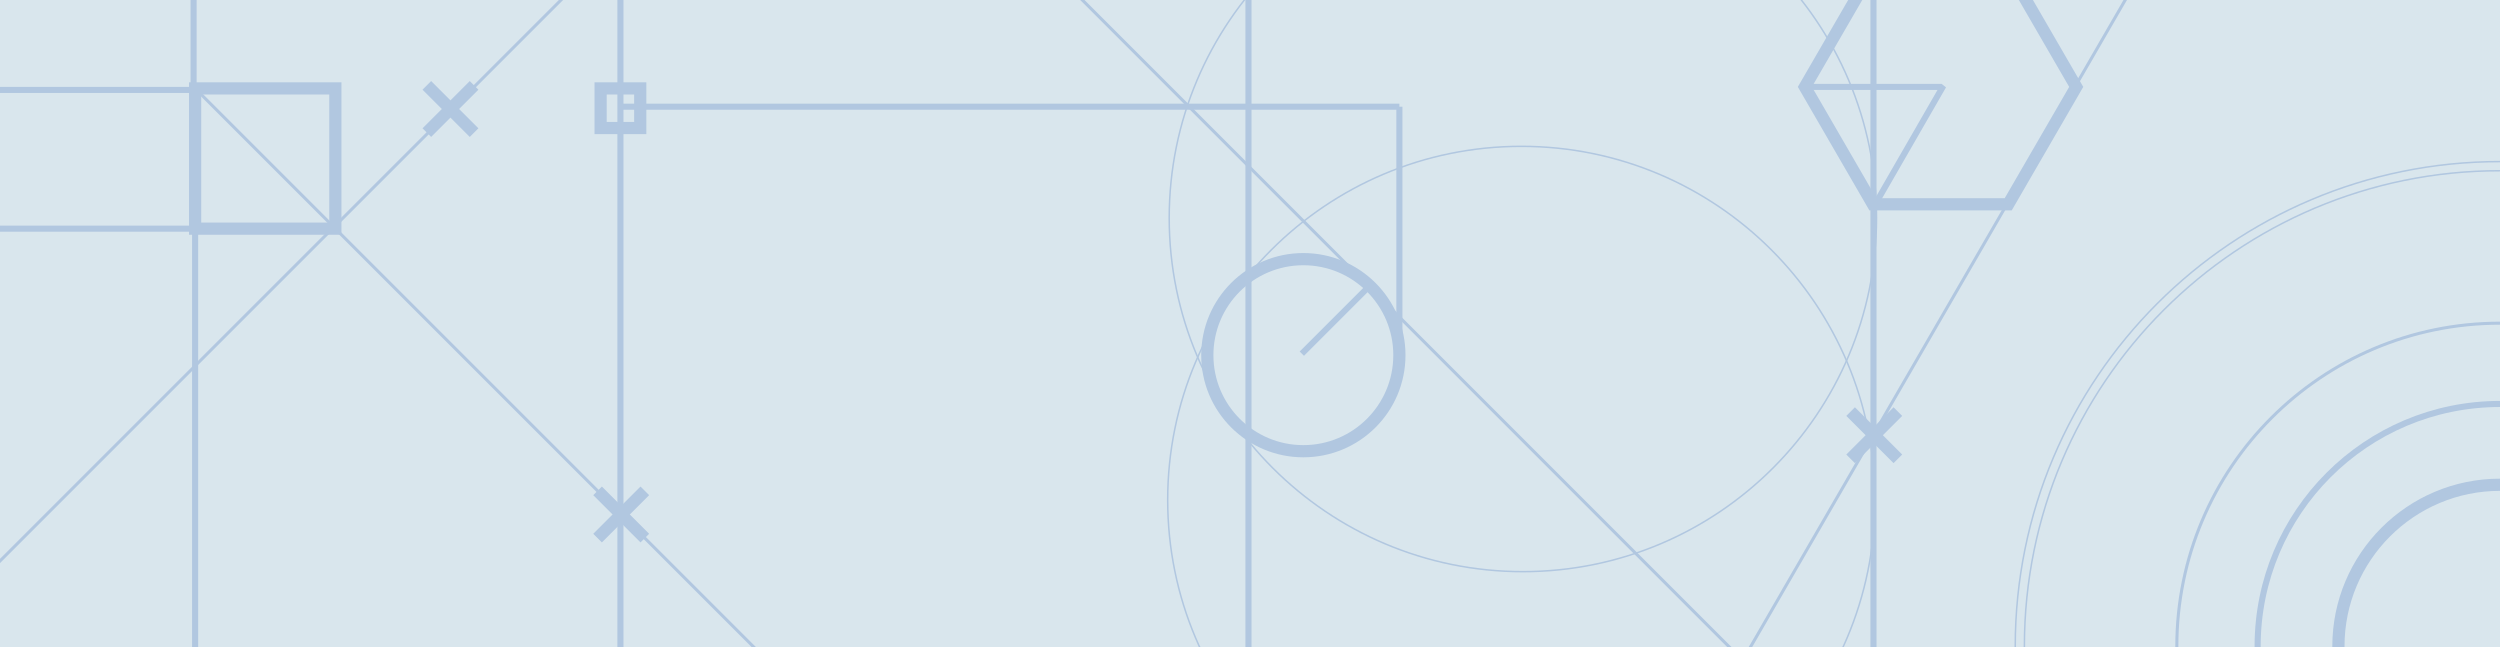
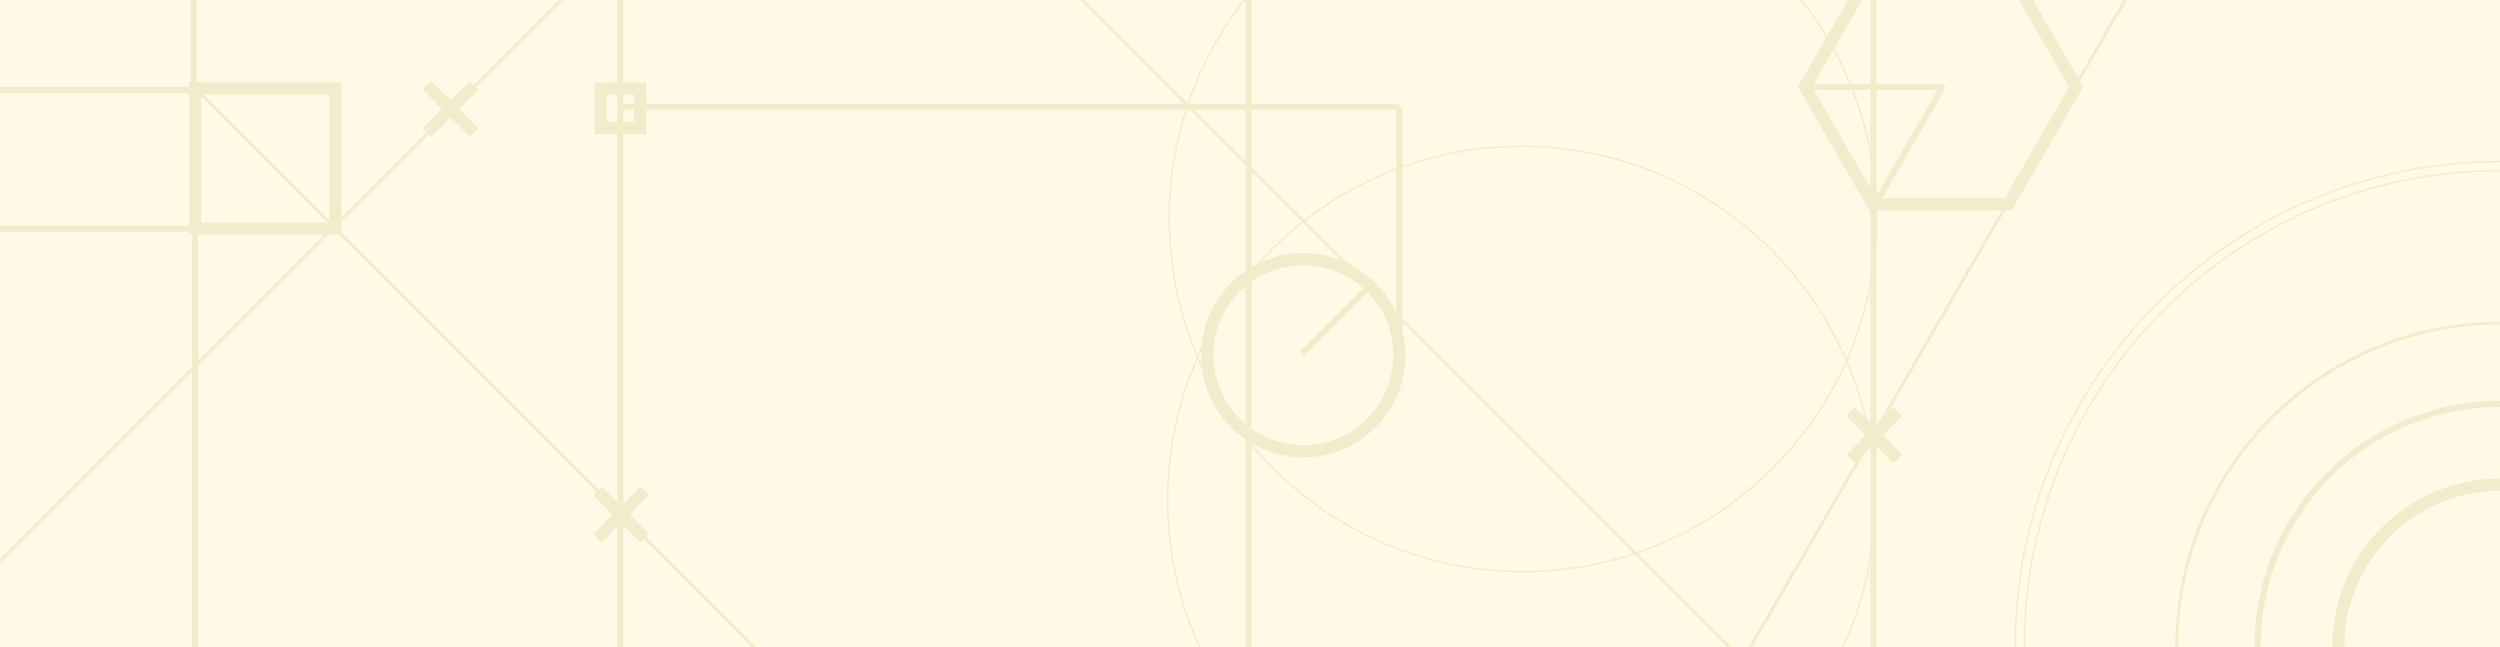
<svg xmlns="http://www.w3.org/2000/svg" version="1.1" id="Layer_1" x="0px" y="0px" viewBox="0 0 820 212" style="enable-background:new 0 0 820 212;" xml:space="preserve">
  <style type="text/css">
- 	.st0{fill:#D9E6ED;stroke:#B1C7E0;stroke-miterlimit:10;}
- 	.st1{fill:none;stroke:#B1C7E0;stroke-miterlimit:10;}
- 	.st2{fill:none;stroke:#B1C7E0;stroke-width:2;stroke-miterlimit:10;}
- 	.st3{fill:none;stroke:#B1C7E0;stroke-width:4;stroke-miterlimit:10;}
- 	.st4{fill:none;stroke:#B1C7E0;stroke-width:0.5;stroke-miterlimit:10;}
+ 	.st0{fill:#FFF9E5;stroke:#B1C7E0;stroke-miterlimit:10;}
+ 	.st1{fill:none;stroke:#F2ECCD;stroke-miterlimit:10;}
+ 	.st2{fill:none;stroke:#F2ECCD;stroke-width:2;stroke-miterlimit:10;}
+ 	.st3{fill:none;stroke:#F2ECCD;stroke-width:4;stroke-miterlimit:10;}
+ 	.st4{fill:none;stroke:#F2ECCD;stroke-width:0.5;stroke-miterlimit:10;}
</style>
-   <rect x="-139" y="-118" class="st0" width="971" height="382" />
-   <line class="st1" x1="64" y1="29" x2="275.5" y2="240.5" />
-   <line class="st1" x1="254" y1="-70" x2="-35" y2="219" />
-   <line class="st1" x1="608.5" y1="253.5" x2="241.5" y2="-113.5" />
-   <line class="st1" x1="543" y1="266" x2="721" y2="-41.3" />
-   <line class="st2" x1="409.5" y1="-89.5" x2="409.5" y2="302.5" />
-   <line class="st2" x1="203.5" y1="-70.5" x2="203.5" y2="366.5" />
-   <path class="st1" d="M819.5,211.5" />
-   <path class="st1" d="M409.5-0.5" />
-   <rect x="-15.5" y="-49.5" class="st2" width="79" height="79" />
-   <path class="st1" d="M819.5-0.5" />
-   <path class="st1" d="M409.5,211.5" />
-   <rect x="-15" y="75" class="st2" width="79" height="155" />
-   <line class="st2" x1="614.5" y1="-41.5" x2="614.5" y2="324.5" />
-   <line class="st3" x1="140" y1="28" x2="155.5" y2="43.5" />
-   <line class="st3" x1="155.5" y1="28" x2="140" y2="43.5" />
-   <circle class="st4" cx="499" cy="164" r="116" />
-   <rect x="197" y="29" class="st3" width="13" height="13" />
-   <circle class="st3" cx="427.5" cy="116.5" r="31.5" />
-   <line class="st2" x1="203" y1="35" x2="459" y2="35" />
-   <line class="st2" x1="427" y1="116" x2="449" y2="94" />
-   <rect x="64" y="29" class="st3" width="46" height="46" />
-   <polygon class="st2" points="614,67.1 592,28.9 592.5,28.5 636.5,28.5 637,28.9 615,67.1 " />
-   <line class="st2" x1="459" y1="116" x2="459" y2="35" />
-   <polygon class="st3" points="658.7,-10 614.3,-10 592,28.5 614.3,67 658.7,67 681,28.5 " />
-   <circle class="st4" cx="499.5" cy="71.5" r="116" />
-   <line class="st3" x1="196" y1="161" x2="211.5" y2="176.5" />
-   <line class="st3" x1="211.5" y1="161" x2="196" y2="176.5" />
-   <line class="st3" x1="607" y1="135" x2="622.5" y2="150.5" />
-   <line class="st3" x1="622.5" y1="135" x2="607" y2="150.5" />
-   <circle class="st3" cx="820" cy="212" r="53" />
-   <circle class="st2" cx="820" cy="212" r="79.5" />
-   <circle class="st1" cx="820" cy="212" r="106" />
-   <circle class="st4" cx="820" cy="212" r="156" />
-   <circle class="st4" cx="820" cy="212" r="159" />
+   <rect x="-94" y="-49" class="st0" width="971" height="382" />
+   <g>
+     <line class="st1" x1="64" y1="29" x2="275.5" y2="240.5" />
+     <line class="st1" x1="254" y1="-70" x2="-35" y2="219" />
+     <line class="st1" x1="608.5" y1="253.5" x2="241.5" y2="-113.5" />
+     <line class="st1" x1="543" y1="266" x2="721" y2="-41.3" />
+     <line class="st2" x1="409.5" y1="-89.5" x2="409.5" y2="302.5" />
+     <line class="st2" x1="203.5" y1="-70.5" x2="203.5" y2="366.5" />
+     <path class="st1" d="M819.5,211.5" />
+     <path class="st1" d="M409.5-0.5" />
+     <rect x="-15.5" y="-49.5" class="st2" width="79" height="79" />
+     <path class="st1" d="M819.5-0.5" />
+     <path class="st1" d="M409.5,211.5" />
+     <rect x="-15" y="75" class="st2" width="79" height="155" />
+     <line class="st2" x1="614.5" y1="-41.5" x2="614.5" y2="324.5" />
+     <line class="st3" x1="140" y1="28" x2="155.5" y2="43.5" />
+     <line class="st3" x1="155.5" y1="28" x2="140" y2="43.5" />
+     <circle class="st4" cx="499" cy="164" r="116" />
+     <rect x="197" y="29" class="st3" width="13" height="13" />
+     <circle class="st3" cx="427.5" cy="116.5" r="31.5" />
+     <line class="st2" x1="203" y1="35" x2="459" y2="35" />
+     <line class="st2" x1="427" y1="116" x2="449" y2="94" />
+     <rect x="64" y="29" class="st3" width="46" height="46" />
+     <polygon class="st2" points="614,67.1 592,28.9 592.5,28.5 636.5,28.5 637,28.9 615,67.1  " />
+     <line class="st2" x1="459" y1="116" x2="459" y2="35" />
+     <polygon class="st3" points="658.7,-10 614.3,-10 592,28.5 614.3,67 658.7,67 681,28.5  " />
+     <circle class="st4" cx="499.5" cy="71.5" r="116" />
+     <line class="st3" x1="196" y1="161" x2="211.5" y2="176.5" />
+     <line class="st3" x1="211.5" y1="161" x2="196" y2="176.5" />
+     <line class="st3" x1="607" y1="135" x2="622.5" y2="150.5" />
+     <line class="st3" x1="622.5" y1="135" x2="607" y2="150.5" />
+     <circle class="st3" cx="820" cy="212" r="53" />
+     <circle class="st2" cx="820" cy="212" r="79.5" />
+     <circle class="st1" cx="820" cy="212" r="106" />
+     <circle class="st4" cx="820" cy="212" r="156" />
+     <circle class="st4" cx="820" cy="212" r="159" />
+   </g>
</svg>
